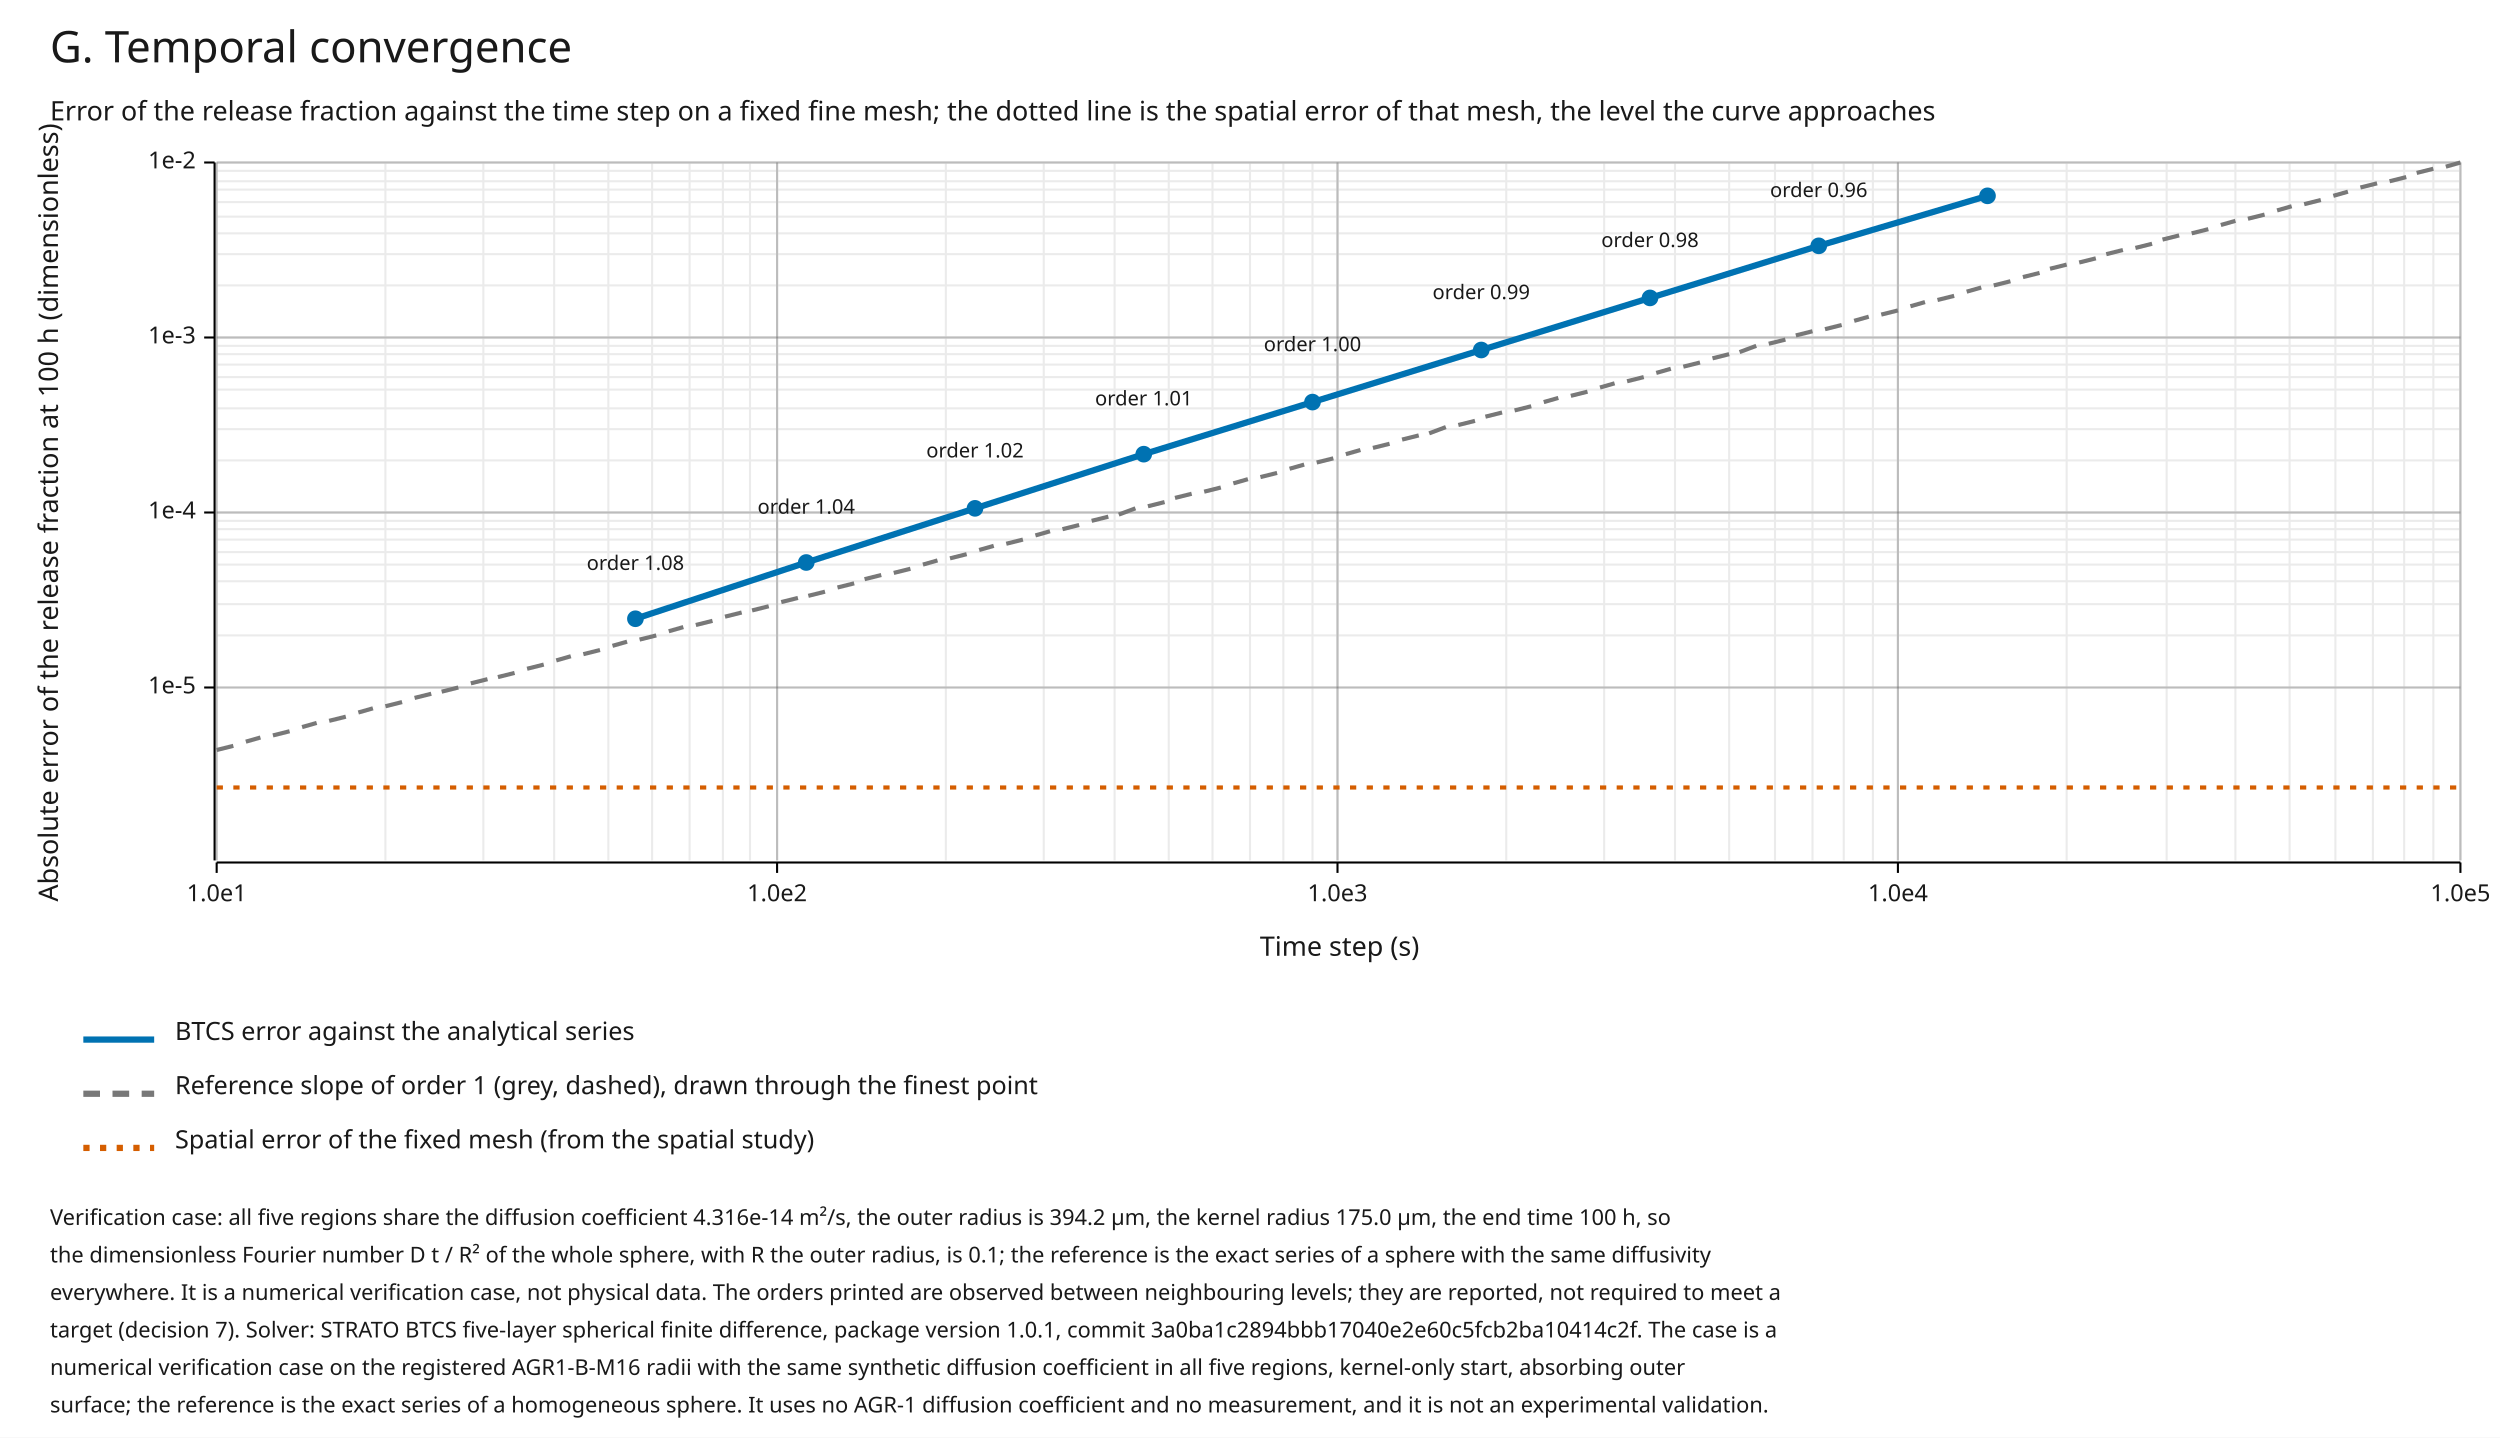
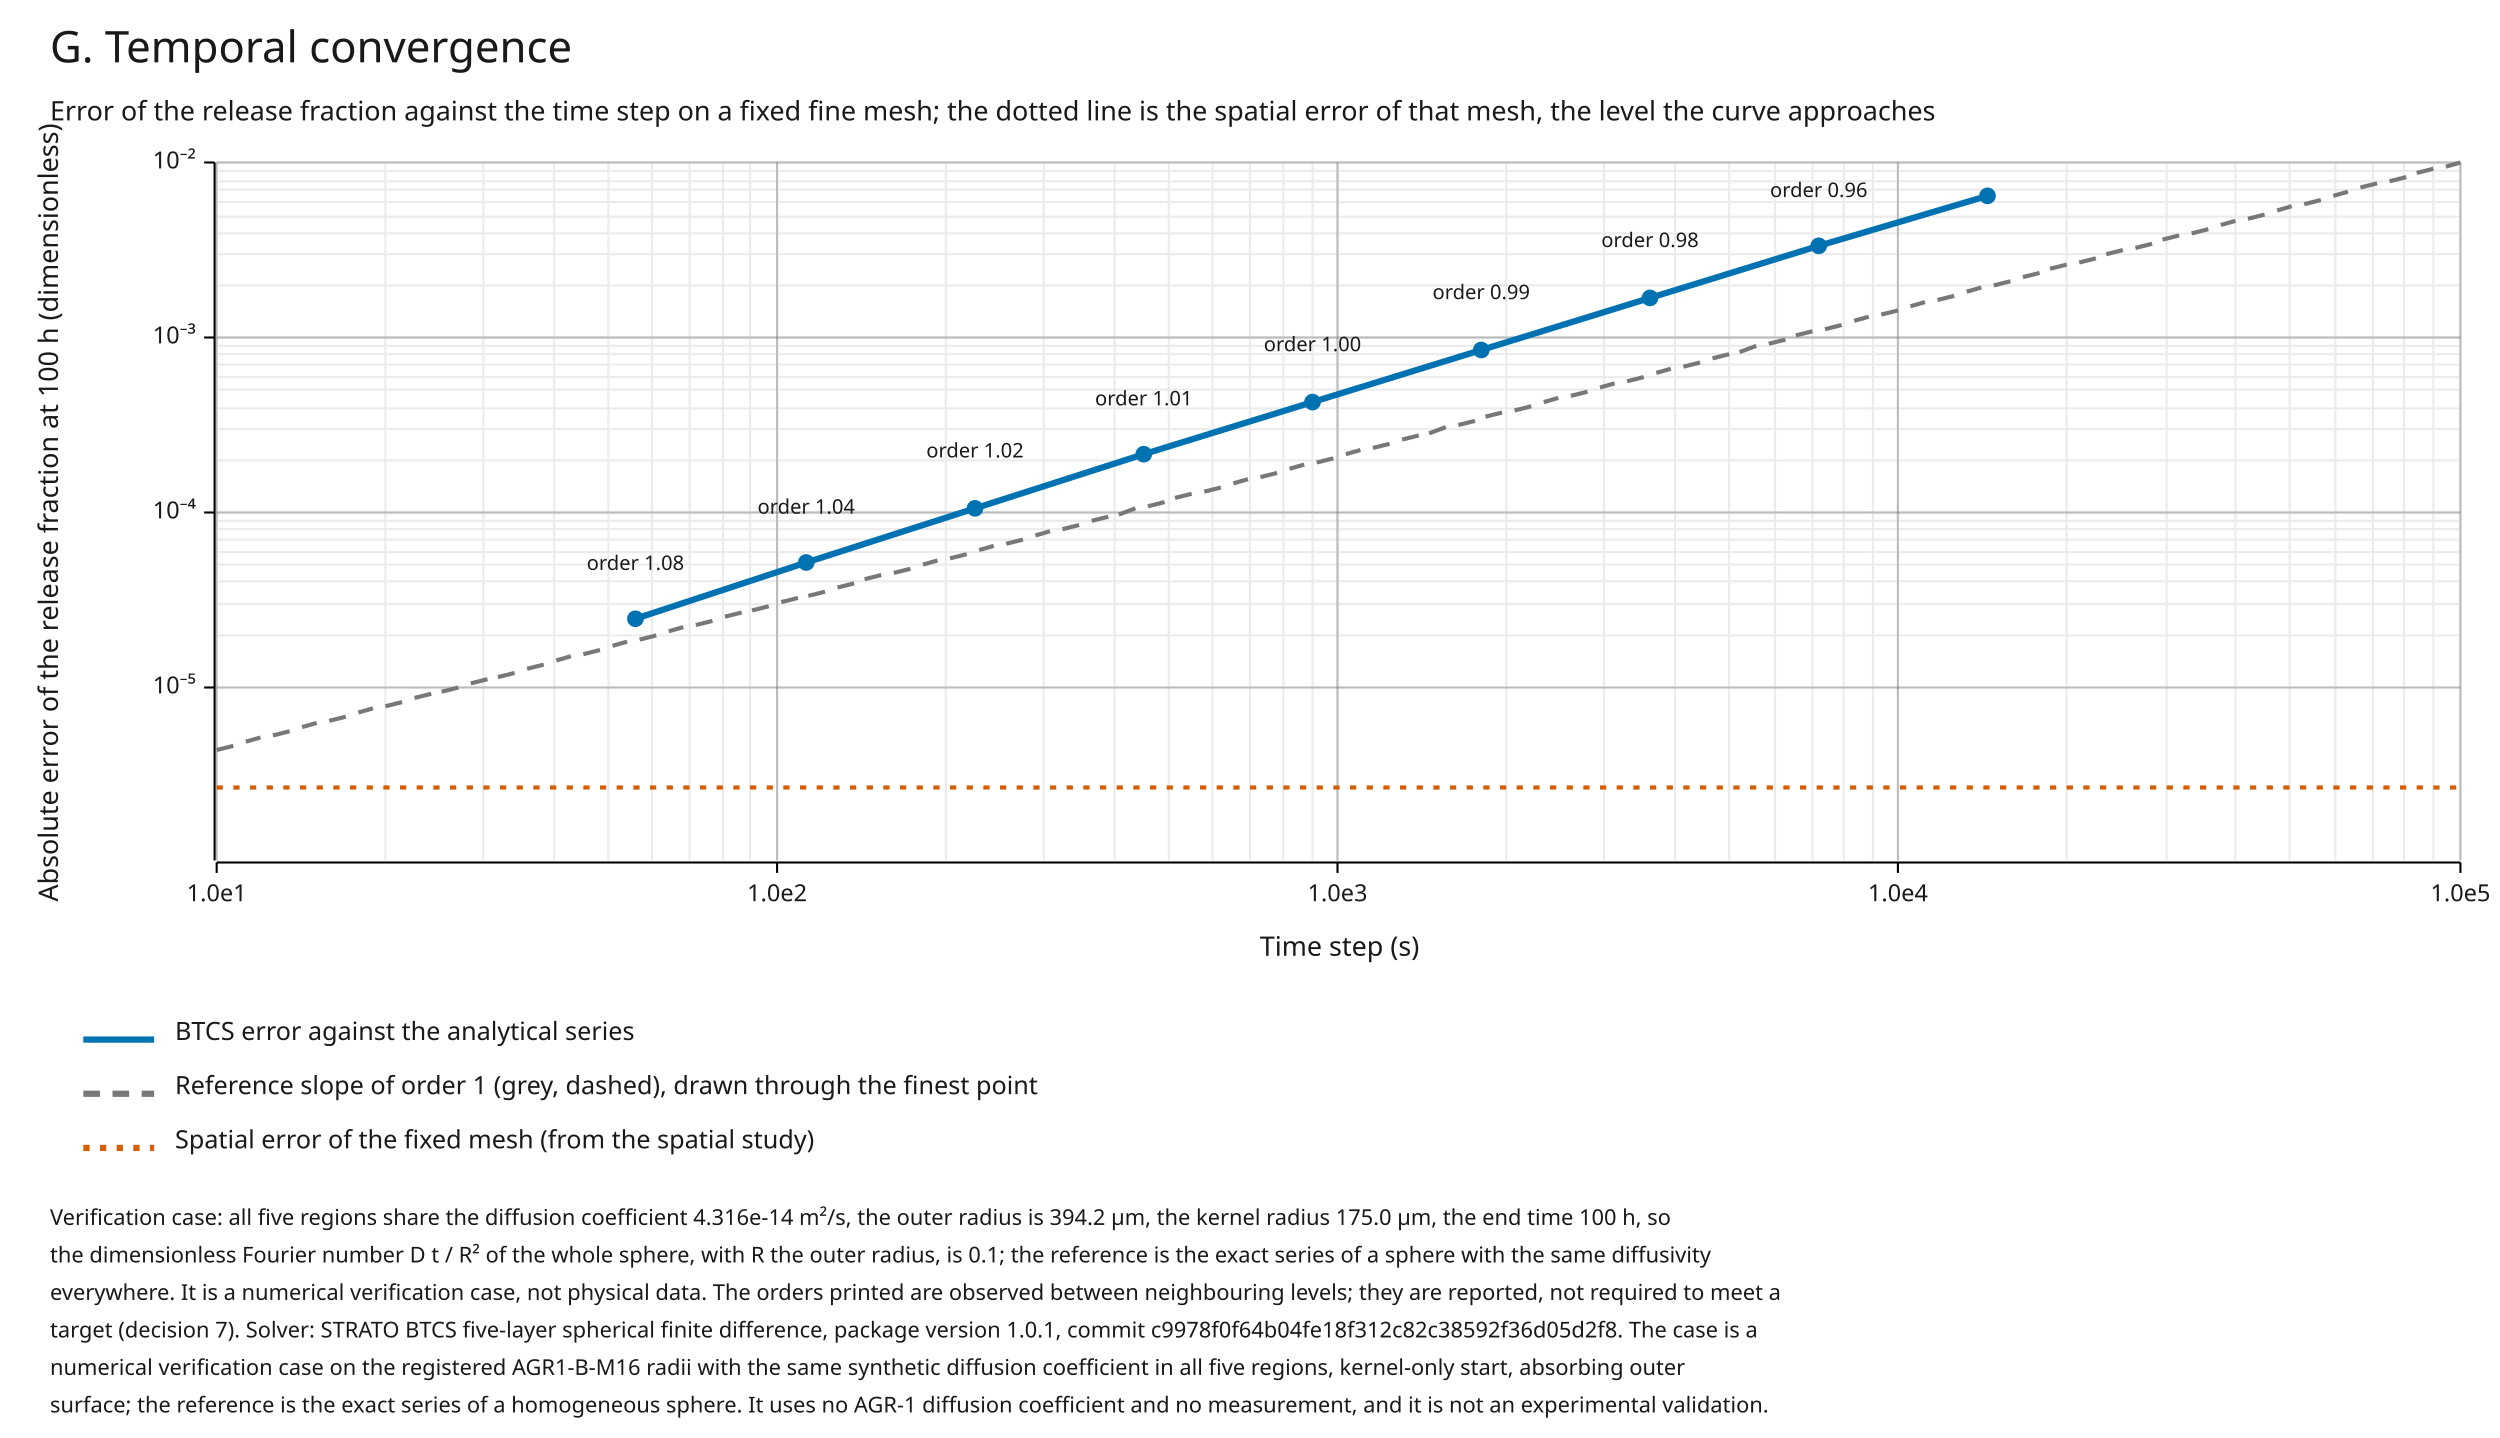
<svg xmlns="http://www.w3.org/2000/svg" width="1200" height="690" viewBox="0 0 1200 690">
  <rect x="0" y="0" width="1200" height="690" opacity="1" fill="#FFFFFF" stroke="none" />
  <text x="24" y="14" dy="0.76em" text-anchor="start" font-family="sans-serif" font-size="20.968" opacity="1" fill="#191919">
G. Temporal convergence
</text>
  <text x="24" y="48" dy="0.76em" text-anchor="start" font-family="sans-serif" font-size="12.903" opacity="1" fill="#191919">
Error of the release fraction against the time step on a fixed fine mesh; the dotted line is the spatial error of that mesh, the level the curve approaches
</text>
  <line opacity="1" stroke="#EBEBEB" stroke-width="1" x1="104" y1="413" x2="104" y2="78" />
  <line opacity="1" stroke="#EBEBEB" stroke-width="1" x1="185" y1="413" x2="185" y2="78" />
  <line opacity="1" stroke="#EBEBEB" stroke-width="1" x1="232" y1="413" x2="232" y2="78" />
  <line opacity="1" stroke="#EBEBEB" stroke-width="1" x1="266" y1="413" x2="266" y2="78" />
  <line opacity="1" stroke="#EBEBEB" stroke-width="1" x1="292" y1="413" x2="292" y2="78" />
  <line opacity="1" stroke="#EBEBEB" stroke-width="1" x1="313" y1="413" x2="313" y2="78" />
  <line opacity="1" stroke="#EBEBEB" stroke-width="1" x1="331" y1="413" x2="331" y2="78" />
  <line opacity="1" stroke="#EBEBEB" stroke-width="1" x1="347" y1="413" x2="347" y2="78" />
  <line opacity="1" stroke="#EBEBEB" stroke-width="1" x1="360" y1="413" x2="360" y2="78" />
  <line opacity="1" stroke="#EBEBEB" stroke-width="1" x1="373" y1="413" x2="373" y2="78" />
  <line opacity="1" stroke="#EBEBEB" stroke-width="1" x1="373" y1="413" x2="373" y2="78" />
  <line opacity="1" stroke="#EBEBEB" stroke-width="1" x1="454" y1="413" x2="454" y2="78" />
  <line opacity="1" stroke="#EBEBEB" stroke-width="1" x1="501" y1="413" x2="501" y2="78" />
  <line opacity="1" stroke="#EBEBEB" stroke-width="1" x1="535" y1="413" x2="535" y2="78" />
  <line opacity="1" stroke="#EBEBEB" stroke-width="1" x1="561" y1="413" x2="561" y2="78" />
  <line opacity="1" stroke="#EBEBEB" stroke-width="1" x1="582" y1="413" x2="582" y2="78" />
  <line opacity="1" stroke="#EBEBEB" stroke-width="1" x1="600" y1="413" x2="600" y2="78" />
  <line opacity="1" stroke="#EBEBEB" stroke-width="1" x1="616" y1="413" x2="616" y2="78" />
  <line opacity="1" stroke="#EBEBEB" stroke-width="1" x1="630" y1="413" x2="630" y2="78" />
  <line opacity="1" stroke="#EBEBEB" stroke-width="1" x1="642" y1="413" x2="642" y2="78" />
  <line opacity="1" stroke="#EBEBEB" stroke-width="1" x1="642" y1="413" x2="642" y2="78" />
  <line opacity="1" stroke="#EBEBEB" stroke-width="1" x1="723" y1="413" x2="723" y2="78" />
  <line opacity="1" stroke="#EBEBEB" stroke-width="1" x1="770" y1="413" x2="770" y2="78" />
  <line opacity="1" stroke="#EBEBEB" stroke-width="1" x1="804" y1="413" x2="804" y2="78" />
  <line opacity="1" stroke="#EBEBEB" stroke-width="1" x1="830" y1="413" x2="830" y2="78" />
  <line opacity="1" stroke="#EBEBEB" stroke-width="1" x1="852" y1="413" x2="852" y2="78" />
  <line opacity="1" stroke="#EBEBEB" stroke-width="1" x1="870" y1="413" x2="870" y2="78" />
  <line opacity="1" stroke="#EBEBEB" stroke-width="1" x1="885" y1="413" x2="885" y2="78" />
  <line opacity="1" stroke="#EBEBEB" stroke-width="1" x1="899" y1="413" x2="899" y2="78" />
  <line opacity="1" stroke="#EBEBEB" stroke-width="1" x1="911" y1="413" x2="911" y2="78" />
  <line opacity="1" stroke="#EBEBEB" stroke-width="1" x1="911" y1="413" x2="911" y2="78" />
  <line opacity="1" stroke="#EBEBEB" stroke-width="1" x1="992" y1="413" x2="992" y2="78" />
  <line opacity="1" stroke="#EBEBEB" stroke-width="1" x1="1040" y1="413" x2="1040" y2="78" />
  <line opacity="1" stroke="#EBEBEB" stroke-width="1" x1="1073" y1="413" x2="1073" y2="78" />
  <line opacity="1" stroke="#EBEBEB" stroke-width="1" x1="1099" y1="413" x2="1099" y2="78" />
  <line opacity="1" stroke="#EBEBEB" stroke-width="1" x1="1121" y1="413" x2="1121" y2="78" />
  <line opacity="1" stroke="#EBEBEB" stroke-width="1" x1="1139" y1="413" x2="1139" y2="78" />
  <line opacity="1" stroke="#EBEBEB" stroke-width="1" x1="1154" y1="413" x2="1154" y2="78" />
  <line opacity="1" stroke="#EBEBEB" stroke-width="1" x1="1168" y1="413" x2="1168" y2="78" />
  <line opacity="1" stroke="#EBEBEB" stroke-width="1" x1="1181" y1="413" x2="1181" y2="78" />
  <line opacity="1" stroke="#EBEBEB" stroke-width="1" x1="1181" y1="413" x2="1181" y2="78" />
  <line opacity="1" stroke="#EBEBEB" stroke-width="1" x1="104" y1="330" x2="1181" y2="330" />
  <line opacity="1" stroke="#EBEBEB" stroke-width="1" x1="104" y1="305" x2="1181" y2="305" />
  <line opacity="1" stroke="#EBEBEB" stroke-width="1" x1="104" y1="290" x2="1181" y2="290" />
  <line opacity="1" stroke="#EBEBEB" stroke-width="1" x1="104" y1="279" x2="1181" y2="279" />
  <line opacity="1" stroke="#EBEBEB" stroke-width="1" x1="104" y1="271" x2="1181" y2="271" />
  <line opacity="1" stroke="#EBEBEB" stroke-width="1" x1="104" y1="265" x2="1181" y2="265" />
  <line opacity="1" stroke="#EBEBEB" stroke-width="1" x1="104" y1="259" x2="1181" y2="259" />
  <line opacity="1" stroke="#EBEBEB" stroke-width="1" x1="104" y1="254" x2="1181" y2="254" />
  <line opacity="1" stroke="#EBEBEB" stroke-width="1" x1="104" y1="250" x2="1181" y2="250" />
  <line opacity="1" stroke="#EBEBEB" stroke-width="1" x1="104" y1="246" x2="1181" y2="246" />
  <line opacity="1" stroke="#EBEBEB" stroke-width="1" x1="104" y1="246" x2="1181" y2="246" />
  <line opacity="1" stroke="#EBEBEB" stroke-width="1" x1="104" y1="221" x2="1181" y2="221" />
  <line opacity="1" stroke="#EBEBEB" stroke-width="1" x1="104" y1="206" x2="1181" y2="206" />
  <line opacity="1" stroke="#EBEBEB" stroke-width="1" x1="104" y1="196" x2="1181" y2="196" />
  <line opacity="1" stroke="#EBEBEB" stroke-width="1" x1="104" y1="187" x2="1181" y2="187" />
  <line opacity="1" stroke="#EBEBEB" stroke-width="1" x1="104" y1="181" x2="1181" y2="181" />
  <line opacity="1" stroke="#EBEBEB" stroke-width="1" x1="104" y1="175" x2="1181" y2="175" />
  <line opacity="1" stroke="#EBEBEB" stroke-width="1" x1="104" y1="170" x2="1181" y2="170" />
  <line opacity="1" stroke="#EBEBEB" stroke-width="1" x1="104" y1="166" x2="1181" y2="166" />
  <line opacity="1" stroke="#EBEBEB" stroke-width="1" x1="104" y1="162" x2="1181" y2="162" />
  <line opacity="1" stroke="#EBEBEB" stroke-width="1" x1="104" y1="162" x2="1181" y2="162" />
  <line opacity="1" stroke="#EBEBEB" stroke-width="1" x1="104" y1="137" x2="1181" y2="137" />
  <line opacity="1" stroke="#EBEBEB" stroke-width="1" x1="104" y1="122" x2="1181" y2="122" />
  <line opacity="1" stroke="#EBEBEB" stroke-width="1" x1="104" y1="112" x2="1181" y2="112" />
  <line opacity="1" stroke="#EBEBEB" stroke-width="1" x1="104" y1="104" x2="1181" y2="104" />
  <line opacity="1" stroke="#EBEBEB" stroke-width="1" x1="104" y1="97" x2="1181" y2="97" />
  <line opacity="1" stroke="#EBEBEB" stroke-width="1" x1="104" y1="91" x2="1181" y2="91" />
  <line opacity="1" stroke="#EBEBEB" stroke-width="1" x1="104" y1="87" x2="1181" y2="87" />
  <line opacity="1" stroke="#EBEBEB" stroke-width="1" x1="104" y1="82" x2="1181" y2="82" />
  <line opacity="1" stroke="#EBEBEB" stroke-width="1" x1="104" y1="78" x2="1181" y2="78" />
  <line opacity="1" stroke="#EBEBEB" stroke-width="1" x1="104" y1="78" x2="1181" y2="78" />
  <text x="18" y="246" dy="0.76em" text-anchor="middle" font-family="sans-serif" font-size="12.903" opacity="1" fill="#191919" transform="rotate(270, 18, 246)">
Absolute error of the release fraction at 100 h (dimensionless)
</text>
  <text x="643" y="462" dy="-0.5ex" text-anchor="middle" font-family="sans-serif" font-size="12.903" opacity="1" fill="#191919">
Time step (s)
</text>
  <line opacity="0.2" stroke="#000000" stroke-width="1" x1="104" y1="413" x2="104" y2="78" />
  <line opacity="0.2" stroke="#000000" stroke-width="1" x1="373" y1="413" x2="373" y2="78" />
  <line opacity="0.2" stroke="#000000" stroke-width="1" x1="642" y1="413" x2="642" y2="78" />
  <line opacity="0.2" stroke="#000000" stroke-width="1" x1="911" y1="413" x2="911" y2="78" />
  <line opacity="0.2" stroke="#000000" stroke-width="1" x1="1181" y1="413" x2="1181" y2="78" />
  <line opacity="0.2" stroke="#000000" stroke-width="1" x1="104" y1="330" x2="1181" y2="330" />
  <line opacity="0.2" stroke="#000000" stroke-width="1" x1="104" y1="246" x2="1181" y2="246" />
  <line opacity="0.2" stroke="#000000" stroke-width="1" x1="104" y1="162" x2="1181" y2="162" />
  <line opacity="0.2" stroke="#000000" stroke-width="1" x1="104" y1="78" x2="1181" y2="78" />
  <polyline fill="none" opacity="1" stroke="#000000" stroke-width="1" points="103,78 103,413 " />
  <text x="94" y="330" dy="0.5ex" text-anchor="end" font-family="sans-serif" font-size="11.29" opacity="1" fill="#191919">
- 1e-5
+ 10⁻⁵
</text>
  <polyline fill="none" opacity="1" stroke="#000000" stroke-width="1" points="98,330 103,330 " />
  <text x="94" y="246" dy="0.5ex" text-anchor="end" font-family="sans-serif" font-size="11.29" opacity="1" fill="#191919">
- 1e-4
+ 10⁻⁴
</text>
  <polyline fill="none" opacity="1" stroke="#000000" stroke-width="1" points="98,246 103,246 " />
  <text x="94" y="162" dy="0.5ex" text-anchor="end" font-family="sans-serif" font-size="11.29" opacity="1" fill="#191919">
- 1e-3
+ 10⁻³
</text>
  <polyline fill="none" opacity="1" stroke="#000000" stroke-width="1" points="98,162 103,162 " />
  <text x="94" y="78" dy="0.5ex" text-anchor="end" font-family="sans-serif" font-size="11.29" opacity="1" fill="#191919">
- 1e-2
+ 10⁻²
</text>
  <polyline fill="none" opacity="1" stroke="#000000" stroke-width="1" points="98,78 103,78 " />
  <polyline fill="none" opacity="1" stroke="#000000" stroke-width="1" points="104,414 1181,414 " />
  <text x="104" y="424" dy="0.76em" text-anchor="middle" font-family="sans-serif" font-size="11.29" opacity="1" fill="#191919">
1.0e1
</text>
  <polyline fill="none" opacity="1" stroke="#000000" stroke-width="1" points="104,414 104,419 " />
  <text x="373" y="424" dy="0.76em" text-anchor="middle" font-family="sans-serif" font-size="11.29" opacity="1" fill="#191919">
1.0e2
</text>
  <polyline fill="none" opacity="1" stroke="#000000" stroke-width="1" points="373,414 373,419 " />
  <text x="642" y="424" dy="0.76em" text-anchor="middle" font-family="sans-serif" font-size="11.29" opacity="1" fill="#191919">
1.0e3
</text>
  <polyline fill="none" opacity="1" stroke="#000000" stroke-width="1" points="642,414 642,419 " />
  <text x="911" y="424" dy="0.76em" text-anchor="middle" font-family="sans-serif" font-size="11.29" opacity="1" fill="#191919">
1.0e4
</text>
  <polyline fill="none" opacity="1" stroke="#000000" stroke-width="1" points="911,414 911,419 " />
  <text x="1181" y="424" dy="0.76em" text-anchor="middle" font-family="sans-serif" font-size="11.29" opacity="1" fill="#191919">
1.0e5
</text>
  <polyline fill="none" opacity="1" stroke="#000000" stroke-width="1" points="1181,414 1181,419 " />
  <polyline fill="none" opacity="1" stroke="#0072B2" stroke-width="3" points="954,94 873,118 792,143 711,168 630,193 549,218 468,244 387,270 305,297 " />
  <circle cx="954" cy="94" r="4" opacity="1" fill="#0072B2" stroke="none" stroke-width="1" />
  <circle cx="873" cy="118" r="4" opacity="1" fill="#0072B2" stroke="none" stroke-width="1" />
  <circle cx="792" cy="143" r="4" opacity="1" fill="#0072B2" stroke="none" stroke-width="1" />
  <circle cx="711" cy="168" r="4" opacity="1" fill="#0072B2" stroke="none" stroke-width="1" />
  <circle cx="630" cy="193" r="4" opacity="1" fill="#0072B2" stroke="none" stroke-width="1" />
  <circle cx="549" cy="218" r="4" opacity="1" fill="#0072B2" stroke="none" stroke-width="1" />
  <circle cx="468" cy="244" r="4" opacity="1" fill="#0072B2" stroke="none" stroke-width="1" />
  <circle cx="387" cy="270" r="4" opacity="1" fill="#0072B2" stroke="none" stroke-width="1" />
  <circle cx="305" cy="297" r="4" opacity="1" fill="#0072B2" stroke="none" stroke-width="1" />
  <polyline fill="none" opacity="1" stroke="#787878" stroke-width="2" points="104,360 112,358 " />
  <polyline fill="none" opacity="1" stroke="#787878" stroke-width="2" points="118,356 125,354 " />
  <polyline fill="none" opacity="1" stroke="#787878" stroke-width="2" points="131,353 139,351 " />
  <polyline fill="none" opacity="1" stroke="#787878" stroke-width="2" points="145,349 152,347 " />
  <polyline fill="none" opacity="1" stroke="#787878" stroke-width="2" points="158,346 166,344 " />
  <polyline fill="none" opacity="1" stroke="#787878" stroke-width="2" points="172,342 179,340 " />
  <polyline fill="none" opacity="1" stroke="#787878" stroke-width="2" points="185,339 193,337 " />
  <polyline fill="none" opacity="1" stroke="#787878" stroke-width="2" points="199,335 207,333 " />
  <polyline fill="none" opacity="1" stroke="#787878" stroke-width="2" points="212,332 220,330 " />
  <polyline fill="none" opacity="1" stroke="#787878" stroke-width="2" points="226,328 234,326 " />
  <polyline fill="none" opacity="1" stroke="#787878" stroke-width="2" points="239,325 247,323 " />
  <polyline fill="none" opacity="1" stroke="#787878" stroke-width="2" points="253,321 261,319 " />
  <polyline fill="none" opacity="1" stroke="#787878" stroke-width="2" points="267,317 274,315 " />
  <polyline fill="none" opacity="1" stroke="#787878" stroke-width="2" points="280,314 288,312 " />
  <polyline fill="none" opacity="1" stroke="#787878" stroke-width="2" points="294,310 301,308 " />
  <polyline fill="none" opacity="1" stroke="#787878" stroke-width="2" points="307,307 315,305 " />
  <polyline fill="none" opacity="1" stroke="#787878" stroke-width="2" points="321,303 328,301 " />
  <polyline fill="none" opacity="1" stroke="#787878" stroke-width="2" points="334,300 342,298 " />
  <polyline fill="none" opacity="1" stroke="#787878" stroke-width="2" points="348,296 356,294 " />
  <polyline fill="none" opacity="1" stroke="#787878" stroke-width="2" points="361,293 369,291 " />
  <polyline fill="none" opacity="1" stroke="#787878" stroke-width="2" points="375,289 383,287 " />
  <polyline fill="none" opacity="1" stroke="#787878" stroke-width="2" points="388,286 396,284 " />
  <polyline fill="none" opacity="1" stroke="#787878" stroke-width="2" points="402,282 410,280 " />
  <polyline fill="none" opacity="1" stroke="#787878" stroke-width="2" points="415,278 423,276 " />
  <polyline fill="none" opacity="1" stroke="#787878" stroke-width="2" points="429,275 437,273 " />
  <polyline fill="none" opacity="1" stroke="#787878" stroke-width="2" points="443,271 450,269 " />
  <polyline fill="none" opacity="1" stroke="#787878" stroke-width="2" points="456,268 464,266 " />
  <polyline fill="none" opacity="1" stroke="#787878" stroke-width="2" points="470,264 477,262 " />
  <polyline fill="none" opacity="1" stroke="#787878" stroke-width="2" points="483,261 491,259 " />
  <polyline fill="none" opacity="1" stroke="#787878" stroke-width="2" points="497,257 504,255 " />
  <polyline fill="none" opacity="1" stroke="#787878" stroke-width="2" points="510,254 518,252 " />
  <polyline fill="none" opacity="1" stroke="#787878" stroke-width="2" points="524,250 532,248 " />
  <polyline fill="none" opacity="1" stroke="#787878" stroke-width="2" points="537,247 545,244 " />
  <polyline fill="none" opacity="1" stroke="#787878" stroke-width="2" points="551,243 559,241 " />
  <polyline fill="none" opacity="1" stroke="#787878" stroke-width="2" points="564,239 572,237 " />
  <polyline fill="none" opacity="1" stroke="#787878" stroke-width="2" points="578,236 586,234 " />
  <polyline fill="none" opacity="1" stroke="#787878" stroke-width="2" points="592,232 599,230 " />
  <polyline fill="none" opacity="1" stroke="#787878" stroke-width="2" points="605,229 613,227 " />
  <polyline fill="none" opacity="1" stroke="#787878" stroke-width="2" points="619,225 626,223 " />
  <polyline fill="none" opacity="1" stroke="#787878" stroke-width="2" points="632,222 640,220 " />
  <polyline fill="none" opacity="1" stroke="#787878" stroke-width="2" points="646,218 653,216 " />
  <polyline fill="none" opacity="1" stroke="#787878" stroke-width="2" points="659,215 667,213 " />
  <polyline fill="none" opacity="1" stroke="#787878" stroke-width="2" points="673,211 681,209 " />
  <polyline fill="none" opacity="1" stroke="#787878" stroke-width="2" points="686,208 694,205 " />
  <polyline fill="none" opacity="1" stroke="#787878" stroke-width="2" points="700,204 708,202 " />
  <polyline fill="none" opacity="1" stroke="#787878" stroke-width="2" points="713,200 721,198 " />
  <polyline fill="none" opacity="1" stroke="#787878" stroke-width="2" points="727,197 735,195 " />
  <polyline fill="none" opacity="1" stroke="#787878" stroke-width="2" points="741,193 748,191 " />
  <polyline fill="none" opacity="1" stroke="#787878" stroke-width="2" points="754,190 762,188 " />
  <polyline fill="none" opacity="1" stroke="#787878" stroke-width="2" points="768,186 775,184 " />
  <polyline fill="none" opacity="1" stroke="#787878" stroke-width="2" points="781,183 789,181 " />
  <polyline fill="none" opacity="1" stroke="#787878" stroke-width="2" points="795,179 802,177 " />
  <polyline fill="none" opacity="1" stroke="#787878" stroke-width="2" points="808,176 816,174 " />
  <polyline fill="none" opacity="1" stroke="#787878" stroke-width="2" points="822,172 830,170 " />
  <polyline fill="none" opacity="1" stroke="#787878" stroke-width="2" points="835,169 843,166 " />
  <polyline fill="none" opacity="1" stroke="#787878" stroke-width="2" points="849,165 857,163 " />
  <polyline fill="none" opacity="1" stroke="#787878" stroke-width="2" points="862,161 870,159 " />
  <polyline fill="none" opacity="1" stroke="#787878" stroke-width="2" points="876,158 884,156 " />
  <polyline fill="none" opacity="1" stroke="#787878" stroke-width="2" points="890,154 897,152 " />
  <polyline fill="none" opacity="1" stroke="#787878" stroke-width="2" points="903,151 911,149 " />
  <polyline fill="none" opacity="1" stroke="#787878" stroke-width="2" points="917,147 924,145 " />
  <polyline fill="none" opacity="1" stroke="#787878" stroke-width="2" points="930,144 938,142 " />
  <polyline fill="none" opacity="1" stroke="#787878" stroke-width="2" points="944,140 951,138 " />
  <polyline fill="none" opacity="1" stroke="#787878" stroke-width="2" points="957,137 965,135 " />
  <polyline fill="none" opacity="1" stroke="#787878" stroke-width="2" points="971,133 979,131 " />
  <polyline fill="none" opacity="1" stroke="#787878" stroke-width="2" points="984,129 992,127 " />
  <polyline fill="none" opacity="1" stroke="#787878" stroke-width="2" points="998,126 1006,124 " />
  <polyline fill="none" opacity="1" stroke="#787878" stroke-width="2" points="1011,122 1019,120 " />
  <polyline fill="none" opacity="1" stroke="#787878" stroke-width="2" points="1025,119 1033,117 " />
  <polyline fill="none" opacity="1" stroke="#787878" stroke-width="2" points="1038,115 1046,113 " />
  <polyline fill="none" opacity="1" stroke="#787878" stroke-width="2" points="1052,112 1060,110 " />
  <polyline fill="none" opacity="1" stroke="#787878" stroke-width="2" points="1066,108 1073,106 " />
  <polyline fill="none" opacity="1" stroke="#787878" stroke-width="2" points="1079,105 1087,103 " />
  <polyline fill="none" opacity="1" stroke="#787878" stroke-width="2" points="1093,101 1100,99 " />
  <polyline fill="none" opacity="1" stroke="#787878" stroke-width="2" points="1106,98 1114,96 " />
  <polyline fill="none" opacity="1" stroke="#787878" stroke-width="2" points="1120,94 1127,92 " />
  <polyline fill="none" opacity="1" stroke="#787878" stroke-width="2" points="1133,90 1141,88 " />
  <polyline fill="none" opacity="1" stroke="#787878" stroke-width="2" points="1147,87 1155,85 " />
  <polyline fill="none" opacity="1" stroke="#787878" stroke-width="2" points="1160,83 1168,81 " />
  <polyline fill="none" opacity="1" stroke="#787878" stroke-width="2" points="1174,80 1181,78 " />
  <polyline fill="none" opacity="1" stroke="#D55E00" stroke-width="2" points="104,378 107,378 " />
  <polyline fill="none" opacity="1" stroke="#D55E00" stroke-width="2" points="112,378 115,378 " />
  <polyline fill="none" opacity="1" stroke="#D55E00" stroke-width="2" points="120,378 123,378 " />
  <polyline fill="none" opacity="1" stroke="#D55E00" stroke-width="2" points="128,378 131,378 " />
  <polyline fill="none" opacity="1" stroke="#D55E00" stroke-width="2" points="136,378 139,378 " />
  <polyline fill="none" opacity="1" stroke="#D55E00" stroke-width="2" points="144,378 147,378 " />
  <polyline fill="none" opacity="1" stroke="#D55E00" stroke-width="2" points="152,378 155,378 " />
  <polyline fill="none" opacity="1" stroke="#D55E00" stroke-width="2" points="160,378 163,378 " />
  <polyline fill="none" opacity="1" stroke="#D55E00" stroke-width="2" points="168,378 171,378 " />
  <polyline fill="none" opacity="1" stroke="#D55E00" stroke-width="2" points="176,378 179,378 " />
  <polyline fill="none" opacity="1" stroke="#D55E00" stroke-width="2" points="184,378 187,378 " />
  <polyline fill="none" opacity="1" stroke="#D55E00" stroke-width="2" points="192,378 195,378 " />
  <polyline fill="none" opacity="1" stroke="#D55E00" stroke-width="2" points="200,378 203,378 " />
  <polyline fill="none" opacity="1" stroke="#D55E00" stroke-width="2" points="208,378 211,378 " />
  <polyline fill="none" opacity="1" stroke="#D55E00" stroke-width="2" points="216,378 219,378 " />
  <polyline fill="none" opacity="1" stroke="#D55E00" stroke-width="2" points="224,378 227,378 " />
  <polyline fill="none" opacity="1" stroke="#D55E00" stroke-width="2" points="232,378 235,378 " />
  <polyline fill="none" opacity="1" stroke="#D55E00" stroke-width="2" points="240,378 243,378 " />
  <polyline fill="none" opacity="1" stroke="#D55E00" stroke-width="2" points="248,378 251,378 " />
  <polyline fill="none" opacity="1" stroke="#D55E00" stroke-width="2" points="256,378 259,378 " />
  <polyline fill="none" opacity="1" stroke="#D55E00" stroke-width="2" points="264,378 267,378 " />
  <polyline fill="none" opacity="1" stroke="#D55E00" stroke-width="2" points="272,378 275,378 " />
  <polyline fill="none" opacity="1" stroke="#D55E00" stroke-width="2" points="280,378 283,378 " />
  <polyline fill="none" opacity="1" stroke="#D55E00" stroke-width="2" points="288,378 291,378 " />
  <polyline fill="none" opacity="1" stroke="#D55E00" stroke-width="2" points="296,378 299,378 " />
  <polyline fill="none" opacity="1" stroke="#D55E00" stroke-width="2" points="304,378 307,378 " />
  <polyline fill="none" opacity="1" stroke="#D55E00" stroke-width="2" points="312,378 315,378 " />
  <polyline fill="none" opacity="1" stroke="#D55E00" stroke-width="2" points="320,378 323,378 " />
  <polyline fill="none" opacity="1" stroke="#D55E00" stroke-width="2" points="328,378 331,378 " />
  <polyline fill="none" opacity="1" stroke="#D55E00" stroke-width="2" points="336,378 339,378 " />
  <polyline fill="none" opacity="1" stroke="#D55E00" stroke-width="2" points="344,378 347,378 " />
  <polyline fill="none" opacity="1" stroke="#D55E00" stroke-width="2" points="352,378 355,378 " />
  <polyline fill="none" opacity="1" stroke="#D55E00" stroke-width="2" points="360,378 363,378 " />
  <polyline fill="none" opacity="1" stroke="#D55E00" stroke-width="2" points="368,378 371,378 " />
  <polyline fill="none" opacity="1" stroke="#D55E00" stroke-width="2" points="376,378 379,378 " />
  <polyline fill="none" opacity="1" stroke="#D55E00" stroke-width="2" points="384,378 387,378 " />
  <polyline fill="none" opacity="1" stroke="#D55E00" stroke-width="2" points="392,378 395,378 " />
  <polyline fill="none" opacity="1" stroke="#D55E00" stroke-width="2" points="400,378 403,378 " />
  <polyline fill="none" opacity="1" stroke="#D55E00" stroke-width="2" points="408,378 411,378 " />
  <polyline fill="none" opacity="1" stroke="#D55E00" stroke-width="2" points="416,378 419,378 " />
  <polyline fill="none" opacity="1" stroke="#D55E00" stroke-width="2" points="424,378 427,378 " />
  <polyline fill="none" opacity="1" stroke="#D55E00" stroke-width="2" points="432,378 435,378 " />
  <polyline fill="none" opacity="1" stroke="#D55E00" stroke-width="2" points="440,378 443,378 " />
  <polyline fill="none" opacity="1" stroke="#D55E00" stroke-width="2" points="448,378 451,378 " />
  <polyline fill="none" opacity="1" stroke="#D55E00" stroke-width="2" points="456,378 459,378 " />
  <polyline fill="none" opacity="1" stroke="#D55E00" stroke-width="2" points="464,378 467,378 " />
  <polyline fill="none" opacity="1" stroke="#D55E00" stroke-width="2" points="472,378 475,378 " />
  <polyline fill="none" opacity="1" stroke="#D55E00" stroke-width="2" points="480,378 483,378 " />
  <polyline fill="none" opacity="1" stroke="#D55E00" stroke-width="2" points="488,378 491,378 " />
  <polyline fill="none" opacity="1" stroke="#D55E00" stroke-width="2" points="496,378 499,378 " />
  <polyline fill="none" opacity="1" stroke="#D55E00" stroke-width="2" points="504,378 507,378 " />
  <polyline fill="none" opacity="1" stroke="#D55E00" stroke-width="2" points="512,378 515,378 " />
  <polyline fill="none" opacity="1" stroke="#D55E00" stroke-width="2" points="520,378 523,378 " />
  <polyline fill="none" opacity="1" stroke="#D55E00" stroke-width="2" points="528,378 531,378 " />
  <polyline fill="none" opacity="1" stroke="#D55E00" stroke-width="2" points="536,378 539,378 " />
  <polyline fill="none" opacity="1" stroke="#D55E00" stroke-width="2" points="544,378 547,378 " />
  <polyline fill="none" opacity="1" stroke="#D55E00" stroke-width="2" points="552,378 555,378 " />
  <polyline fill="none" opacity="1" stroke="#D55E00" stroke-width="2" points="560,378 563,378 " />
  <polyline fill="none" opacity="1" stroke="#D55E00" stroke-width="2" points="568,378 571,378 " />
  <polyline fill="none" opacity="1" stroke="#D55E00" stroke-width="2" points="576,378 579,378 " />
  <polyline fill="none" opacity="1" stroke="#D55E00" stroke-width="2" points="584,378 587,378 " />
  <polyline fill="none" opacity="1" stroke="#D55E00" stroke-width="2" points="592,378 595,378 " />
  <polyline fill="none" opacity="1" stroke="#D55E00" stroke-width="2" points="600,378 603,378 " />
  <polyline fill="none" opacity="1" stroke="#D55E00" stroke-width="2" points="608,378 611,378 " />
  <polyline fill="none" opacity="1" stroke="#D55E00" stroke-width="2" points="616,378 619,378 " />
  <polyline fill="none" opacity="1" stroke="#D55E00" stroke-width="2" points="624,378 627,378 " />
  <polyline fill="none" opacity="1" stroke="#D55E00" stroke-width="2" points="632,378 635,378 " />
  <polyline fill="none" opacity="1" stroke="#D55E00" stroke-width="2" points="640,378 643,378 " />
  <polyline fill="none" opacity="1" stroke="#D55E00" stroke-width="2" points="648,378 651,378 " />
  <polyline fill="none" opacity="1" stroke="#D55E00" stroke-width="2" points="656,378 659,378 " />
  <polyline fill="none" opacity="1" stroke="#D55E00" stroke-width="2" points="664,378 667,378 " />
  <polyline fill="none" opacity="1" stroke="#D55E00" stroke-width="2" points="672,378 675,378 " />
  <polyline fill="none" opacity="1" stroke="#D55E00" stroke-width="2" points="680,378 683,378 " />
  <polyline fill="none" opacity="1" stroke="#D55E00" stroke-width="2" points="688,378 691,378 " />
  <polyline fill="none" opacity="1" stroke="#D55E00" stroke-width="2" points="696,378 699,378 " />
  <polyline fill="none" opacity="1" stroke="#D55E00" stroke-width="2" points="704,378 707,378 " />
  <polyline fill="none" opacity="1" stroke="#D55E00" stroke-width="2" points="712,378 715,378 " />
  <polyline fill="none" opacity="1" stroke="#D55E00" stroke-width="2" points="720,378 723,378 " />
  <polyline fill="none" opacity="1" stroke="#D55E00" stroke-width="2" points="728,378 731,378 " />
  <polyline fill="none" opacity="1" stroke="#D55E00" stroke-width="2" points="736,378 739,378 " />
  <polyline fill="none" opacity="1" stroke="#D55E00" stroke-width="2" points="744,378 747,378 " />
  <polyline fill="none" opacity="1" stroke="#D55E00" stroke-width="2" points="752,378 755,378 " />
  <polyline fill="none" opacity="1" stroke="#D55E00" stroke-width="2" points="760,378 763,378 " />
  <polyline fill="none" opacity="1" stroke="#D55E00" stroke-width="2" points="768,378 771,378 " />
  <polyline fill="none" opacity="1" stroke="#D55E00" stroke-width="2" points="776,378 779,378 " />
  <polyline fill="none" opacity="1" stroke="#D55E00" stroke-width="2" points="784,378 787,378 " />
  <polyline fill="none" opacity="1" stroke="#D55E00" stroke-width="2" points="792,378 795,378 " />
  <polyline fill="none" opacity="1" stroke="#D55E00" stroke-width="2" points="800,378 803,378 " />
  <polyline fill="none" opacity="1" stroke="#D55E00" stroke-width="2" points="808,378 811,378 " />
  <polyline fill="none" opacity="1" stroke="#D55E00" stroke-width="2" points="816,378 819,378 " />
  <polyline fill="none" opacity="1" stroke="#D55E00" stroke-width="2" points="824,378 827,378 " />
  <polyline fill="none" opacity="1" stroke="#D55E00" stroke-width="2" points="832,378 835,378 " />
  <polyline fill="none" opacity="1" stroke="#D55E00" stroke-width="2" points="840,378 843,378 " />
  <polyline fill="none" opacity="1" stroke="#D55E00" stroke-width="2" points="848,378 851,378 " />
  <polyline fill="none" opacity="1" stroke="#D55E00" stroke-width="2" points="856,378 859,378 " />
  <polyline fill="none" opacity="1" stroke="#D55E00" stroke-width="2" points="864,378 867,378 " />
  <polyline fill="none" opacity="1" stroke="#D55E00" stroke-width="2" points="872,378 875,378 " />
  <polyline fill="none" opacity="1" stroke="#D55E00" stroke-width="2" points="880,378 883,378 " />
  <polyline fill="none" opacity="1" stroke="#D55E00" stroke-width="2" points="888,378 891,378 " />
  <polyline fill="none" opacity="1" stroke="#D55E00" stroke-width="2" points="896,378 899,378 " />
  <polyline fill="none" opacity="1" stroke="#D55E00" stroke-width="2" points="904,378 907,378 " />
  <polyline fill="none" opacity="1" stroke="#D55E00" stroke-width="2" points="912,378 915,378 " />
  <polyline fill="none" opacity="1" stroke="#D55E00" stroke-width="2" points="920,378 923,378 " />
  <polyline fill="none" opacity="1" stroke="#D55E00" stroke-width="2" points="928,378 931,378 " />
  <polyline fill="none" opacity="1" stroke="#D55E00" stroke-width="2" points="936,378 939,378 " />
  <polyline fill="none" opacity="1" stroke="#D55E00" stroke-width="2" points="944,378 947,378 " />
  <polyline fill="none" opacity="1" stroke="#D55E00" stroke-width="2" points="952,378 955,378 " />
  <polyline fill="none" opacity="1" stroke="#D55E00" stroke-width="2" points="960,378 963,378 " />
  <polyline fill="none" opacity="1" stroke="#D55E00" stroke-width="2" points="968,378 971,378 " />
  <polyline fill="none" opacity="1" stroke="#D55E00" stroke-width="2" points="976,378 979,378 " />
  <polyline fill="none" opacity="1" stroke="#D55E00" stroke-width="2" points="984,378 987,378 " />
  <polyline fill="none" opacity="1" stroke="#D55E00" stroke-width="2" points="992,378 995,378 " />
  <polyline fill="none" opacity="1" stroke="#D55E00" stroke-width="2" points="1000,378 1003,378 " />
  <polyline fill="none" opacity="1" stroke="#D55E00" stroke-width="2" points="1008,378 1011,378 " />
  <polyline fill="none" opacity="1" stroke="#D55E00" stroke-width="2" points="1016,378 1019,378 " />
  <polyline fill="none" opacity="1" stroke="#D55E00" stroke-width="2" points="1024,378 1027,378 " />
  <polyline fill="none" opacity="1" stroke="#D55E00" stroke-width="2" points="1032,378 1035,378 " />
  <polyline fill="none" opacity="1" stroke="#D55E00" stroke-width="2" points="1040,378 1043,378 " />
  <polyline fill="none" opacity="1" stroke="#D55E00" stroke-width="2" points="1048,378 1051,378 " />
  <polyline fill="none" opacity="1" stroke="#D55E00" stroke-width="2" points="1056,378 1059,378 " />
  <polyline fill="none" opacity="1" stroke="#D55E00" stroke-width="2" points="1064,378 1067,378 " />
  <polyline fill="none" opacity="1" stroke="#D55E00" stroke-width="2" points="1072,378 1075,378 " />
  <polyline fill="none" opacity="1" stroke="#D55E00" stroke-width="2" points="1080,378 1083,378 " />
  <polyline fill="none" opacity="1" stroke="#D55E00" stroke-width="2" points="1088,378 1091,378 " />
  <polyline fill="none" opacity="1" stroke="#D55E00" stroke-width="2" points="1096,378 1099,378 " />
  <polyline fill="none" opacity="1" stroke="#D55E00" stroke-width="2" points="1104,378 1107,378 " />
  <polyline fill="none" opacity="1" stroke="#D55E00" stroke-width="2" points="1112,378 1115,378 " />
  <polyline fill="none" opacity="1" stroke="#D55E00" stroke-width="2" points="1120,378 1123,378 " />
  <polyline fill="none" opacity="1" stroke="#D55E00" stroke-width="2" points="1128,378 1131,378 " />
  <polyline fill="none" opacity="1" stroke="#D55E00" stroke-width="2" points="1136,378 1139,378 " />
  <polyline fill="none" opacity="1" stroke="#D55E00" stroke-width="2" points="1144,378 1147,378 " />
  <polyline fill="none" opacity="1" stroke="#D55E00" stroke-width="2" points="1152,378 1155,378 " />
  <polyline fill="none" opacity="1" stroke="#D55E00" stroke-width="2" points="1160,378 1163,378 " />
  <polyline fill="none" opacity="1" stroke="#D55E00" stroke-width="2" points="1168,378 1171,378 " />
  <polyline fill="none" opacity="1" stroke="#D55E00" stroke-width="2" points="1176,378 1179,378 " />
  <text x="873" y="97" dy="-0.5ex" text-anchor="middle" font-family="sans-serif" font-size="9.677" opacity="1" fill="#191919">
order 0.96
</text>
  <text x="792" y="121" dy="-0.5ex" text-anchor="middle" font-family="sans-serif" font-size="9.677" opacity="1" fill="#191919">
order 0.98
</text>
  <text x="711" y="146" dy="-0.5ex" text-anchor="middle" font-family="sans-serif" font-size="9.677" opacity="1" fill="#191919">
order 0.99
</text>
  <text x="630" y="171" dy="-0.5ex" text-anchor="middle" font-family="sans-serif" font-size="9.677" opacity="1" fill="#191919">
order 1.00
</text>
  <text x="549" y="197" dy="-0.5ex" text-anchor="middle" font-family="sans-serif" font-size="9.677" opacity="1" fill="#191919">
order 1.01
</text>
  <text x="468" y="222" dy="-0.5ex" text-anchor="middle" font-family="sans-serif" font-size="9.677" opacity="1" fill="#191919">
order 1.02
</text>
  <text x="387" y="249" dy="-0.5ex" text-anchor="middle" font-family="sans-serif" font-size="9.677" opacity="1" fill="#191919">
order 1.04
</text>
  <text x="305" y="276" dy="-0.5ex" text-anchor="middle" font-family="sans-serif" font-size="9.677" opacity="1" fill="#191919">
order 1.08
</text>
  <polyline fill="none" opacity="1" stroke="#0072B2" stroke-width="3" points="40,499 74,499 " />
  <text x="84" y="490" dy="0.76em" text-anchor="start" font-family="sans-serif" font-size="12.097" opacity="1" fill="#191919">
BTCS error against the analytical series
</text>
  <polyline fill="none" opacity="1" stroke="#787878" stroke-width="3" points="40,525 48,525 " />
  <polyline fill="none" opacity="1" stroke="#787878" stroke-width="3" points="54,525 62,525 " />
  <polyline fill="none" opacity="1" stroke="#787878" stroke-width="3" points="68,525 74,525 " />
  <text x="84" y="516" dy="0.76em" text-anchor="start" font-family="sans-serif" font-size="12.097" opacity="1" fill="#191919">
Reference slope of order 1 (grey, dashed), drawn through the finest point
</text>
  <polyline fill="none" opacity="1" stroke="#D55E00" stroke-width="3" points="40,551 43,551 " />
  <polyline fill="none" opacity="1" stroke="#D55E00" stroke-width="3" points="48,551 51,551 " />
  <polyline fill="none" opacity="1" stroke="#D55E00" stroke-width="3" points="56,551 59,551 " />
  <polyline fill="none" opacity="1" stroke="#D55E00" stroke-width="3" points="64,551 67,551 " />
  <polyline fill="none" opacity="1" stroke="#D55E00" stroke-width="3" points="72,551 74,551 " />
  <text x="84" y="542" dy="0.76em" text-anchor="start" font-family="sans-serif" font-size="12.097" opacity="1" fill="#191919">
Spatial error of the fixed mesh (from the spatial study)
</text>
  <text x="24" y="580" dy="0.76em" text-anchor="start" font-family="sans-serif" font-size="10.484" opacity="1" fill="#191919">
Verification case: all five regions share the diffusion coefficient 4.316e-14 m²/s, the outer radius is 394.2 µm, the kernel radius 175.0 µm, the end time 100 h, so
</text>
  <text x="24" y="598" dy="0.76em" text-anchor="start" font-family="sans-serif" font-size="10.484" opacity="1" fill="#191919">
the dimensionless Fourier number D t / R² of the whole sphere, with R the outer radius, is 0.1; the reference is the exact series of a sphere with the same diffusivity
</text>
  <text x="24" y="616" dy="0.76em" text-anchor="start" font-family="sans-serif" font-size="10.484" opacity="1" fill="#191919">
everywhere. It is a numerical verification case, not physical data. The orders printed are observed between neighbouring levels; they are reported, not required to meet a
</text>
  <text x="24" y="634" dy="0.76em" text-anchor="start" font-family="sans-serif" font-size="10.484" opacity="1" fill="#191919">
- target (decision 7). Solver: STRATO BTCS five-layer spherical finite difference, package version 1.0.1, commit 3a0ba1c2894bbb17040e2e60c5fcb2ba10414c2f. The case is a
+ target (decision 7). Solver: STRATO BTCS five-layer spherical finite difference, package version 1.0.1, commit c9978f0f64b04fe18f312c82c38592f36d05d2f8. The case is a
</text>
  <text x="24" y="652" dy="0.76em" text-anchor="start" font-family="sans-serif" font-size="10.484" opacity="1" fill="#191919">
numerical verification case on the registered AGR1-B-M16 radii with the same synthetic diffusion coefficient in all five regions, kernel-only start, absorbing outer
</text>
  <text x="24" y="670" dy="0.76em" text-anchor="start" font-family="sans-serif" font-size="10.484" opacity="1" fill="#191919">
surface; the reference is the exact series of a homogeneous sphere. It uses no AGR-1 diffusion coefficient and no measurement, and it is not an experimental validation.
</text>
</svg>
